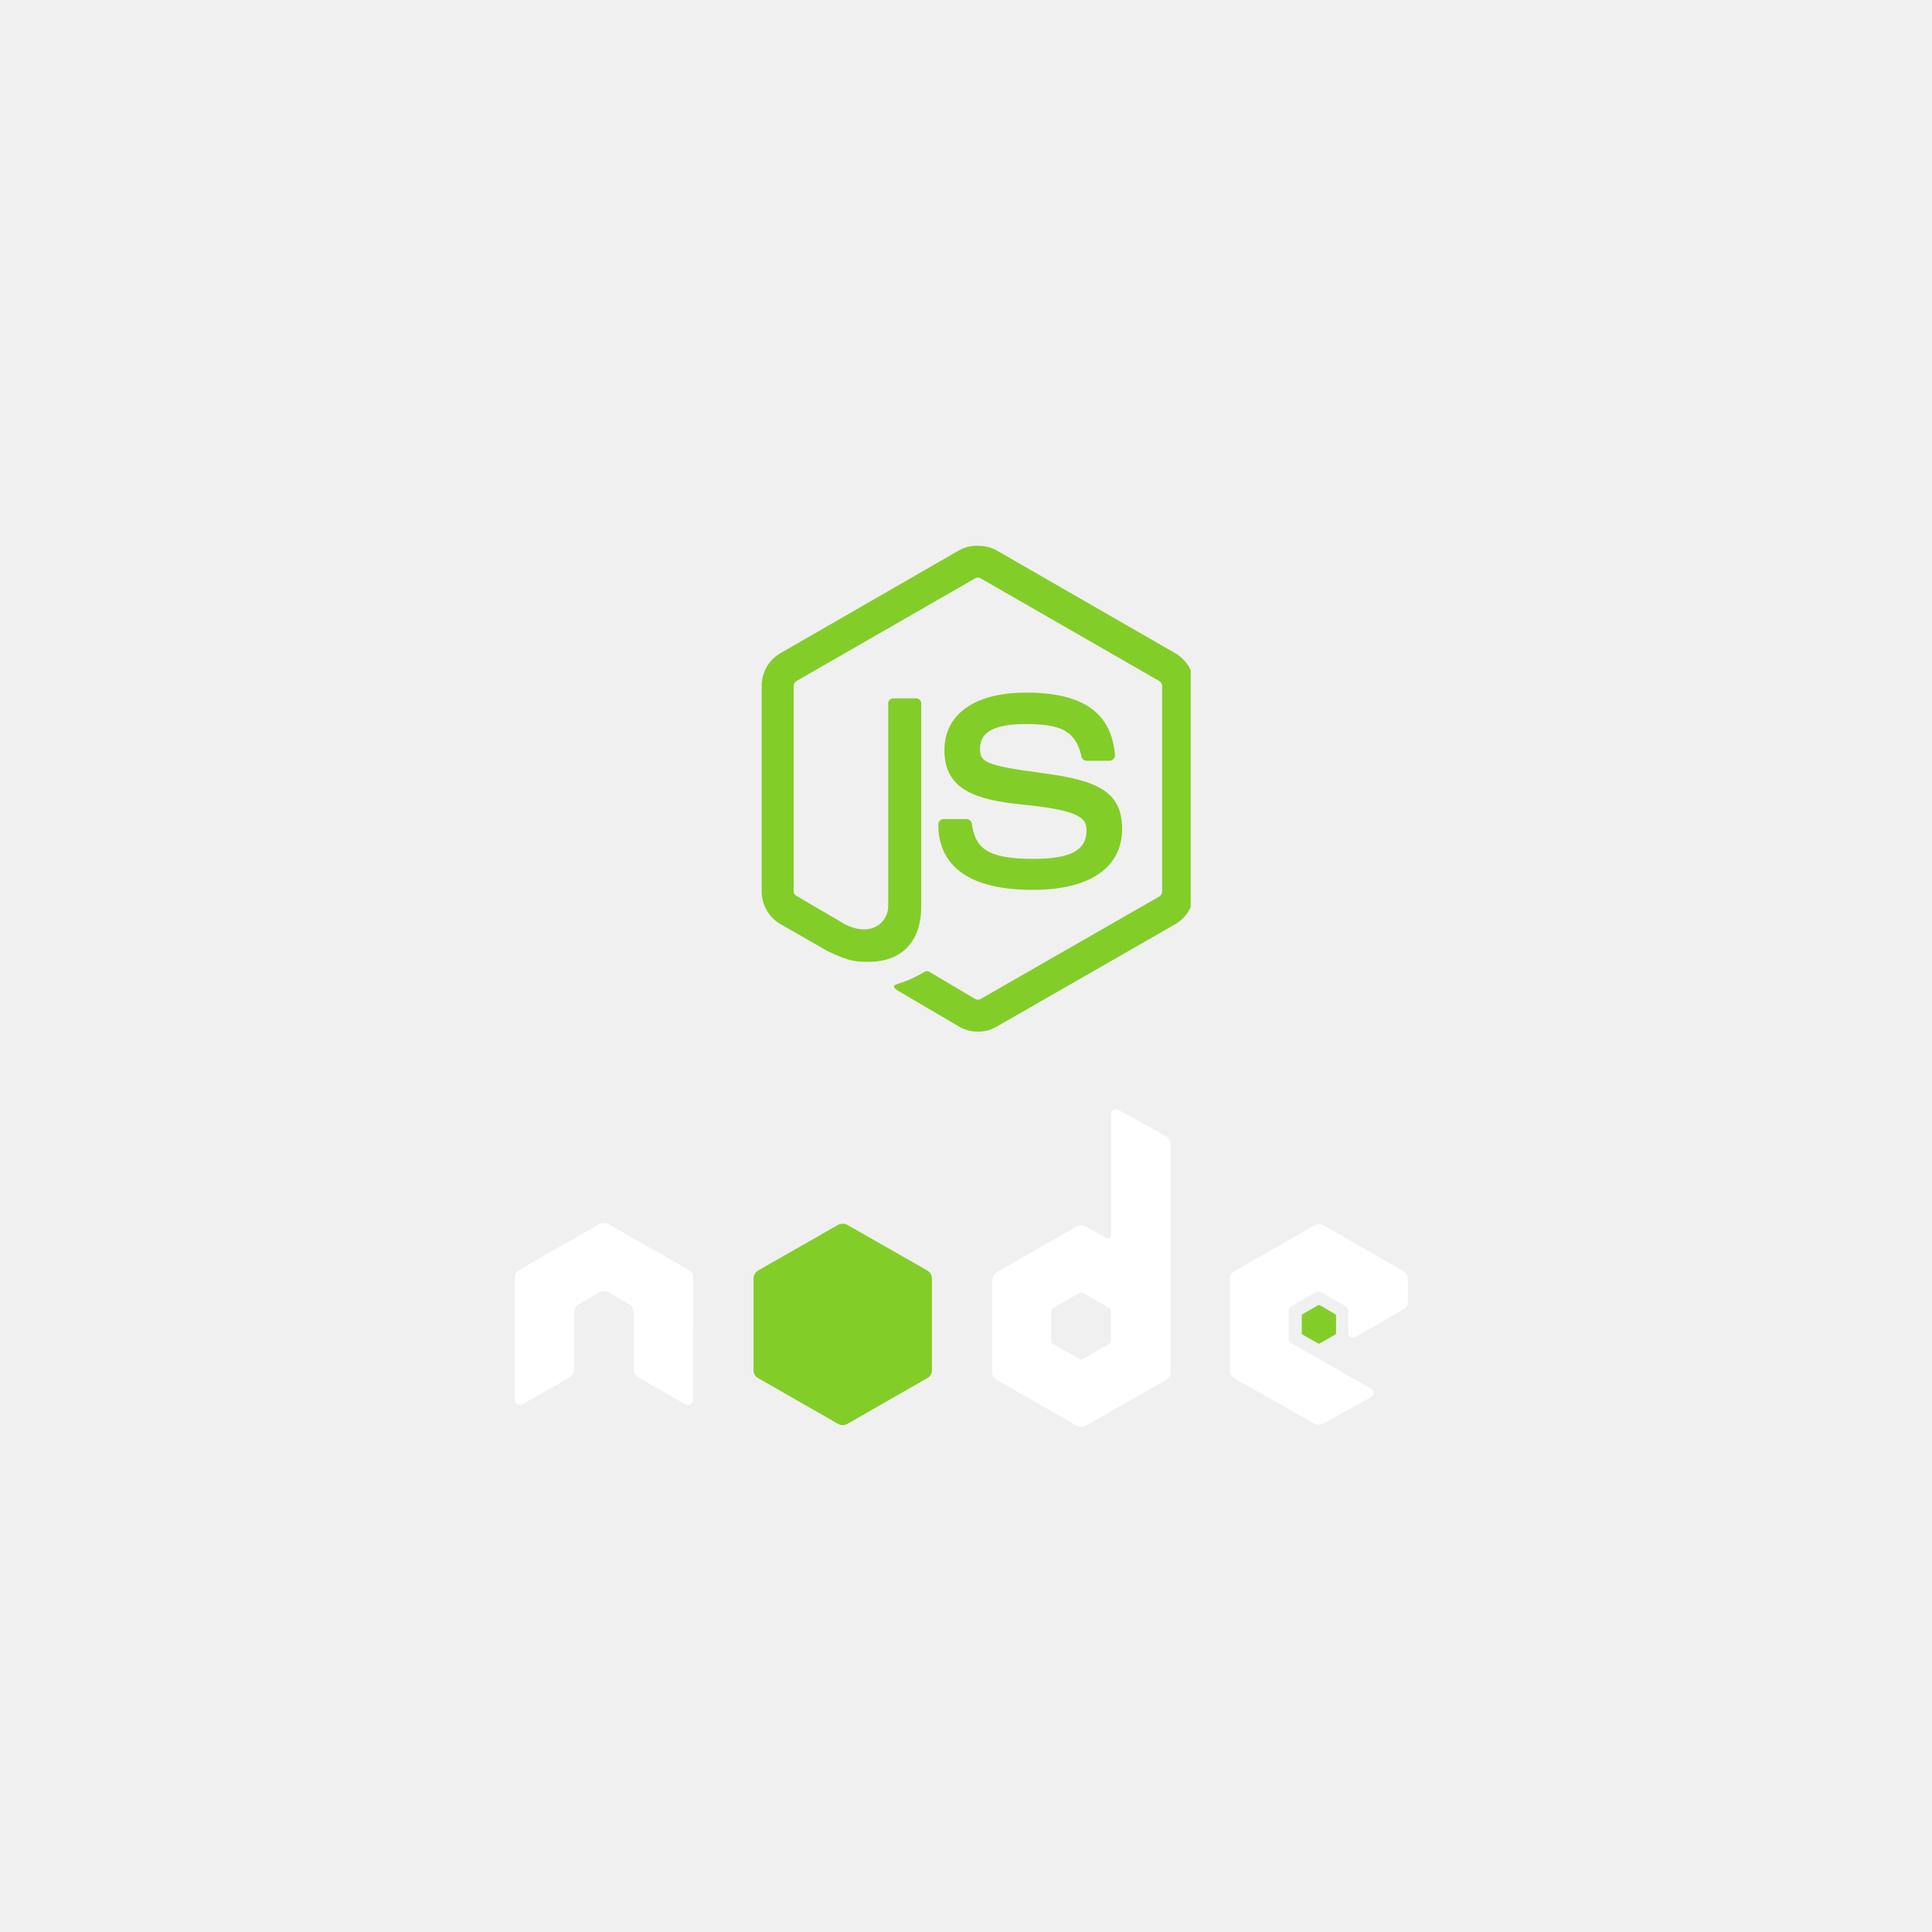
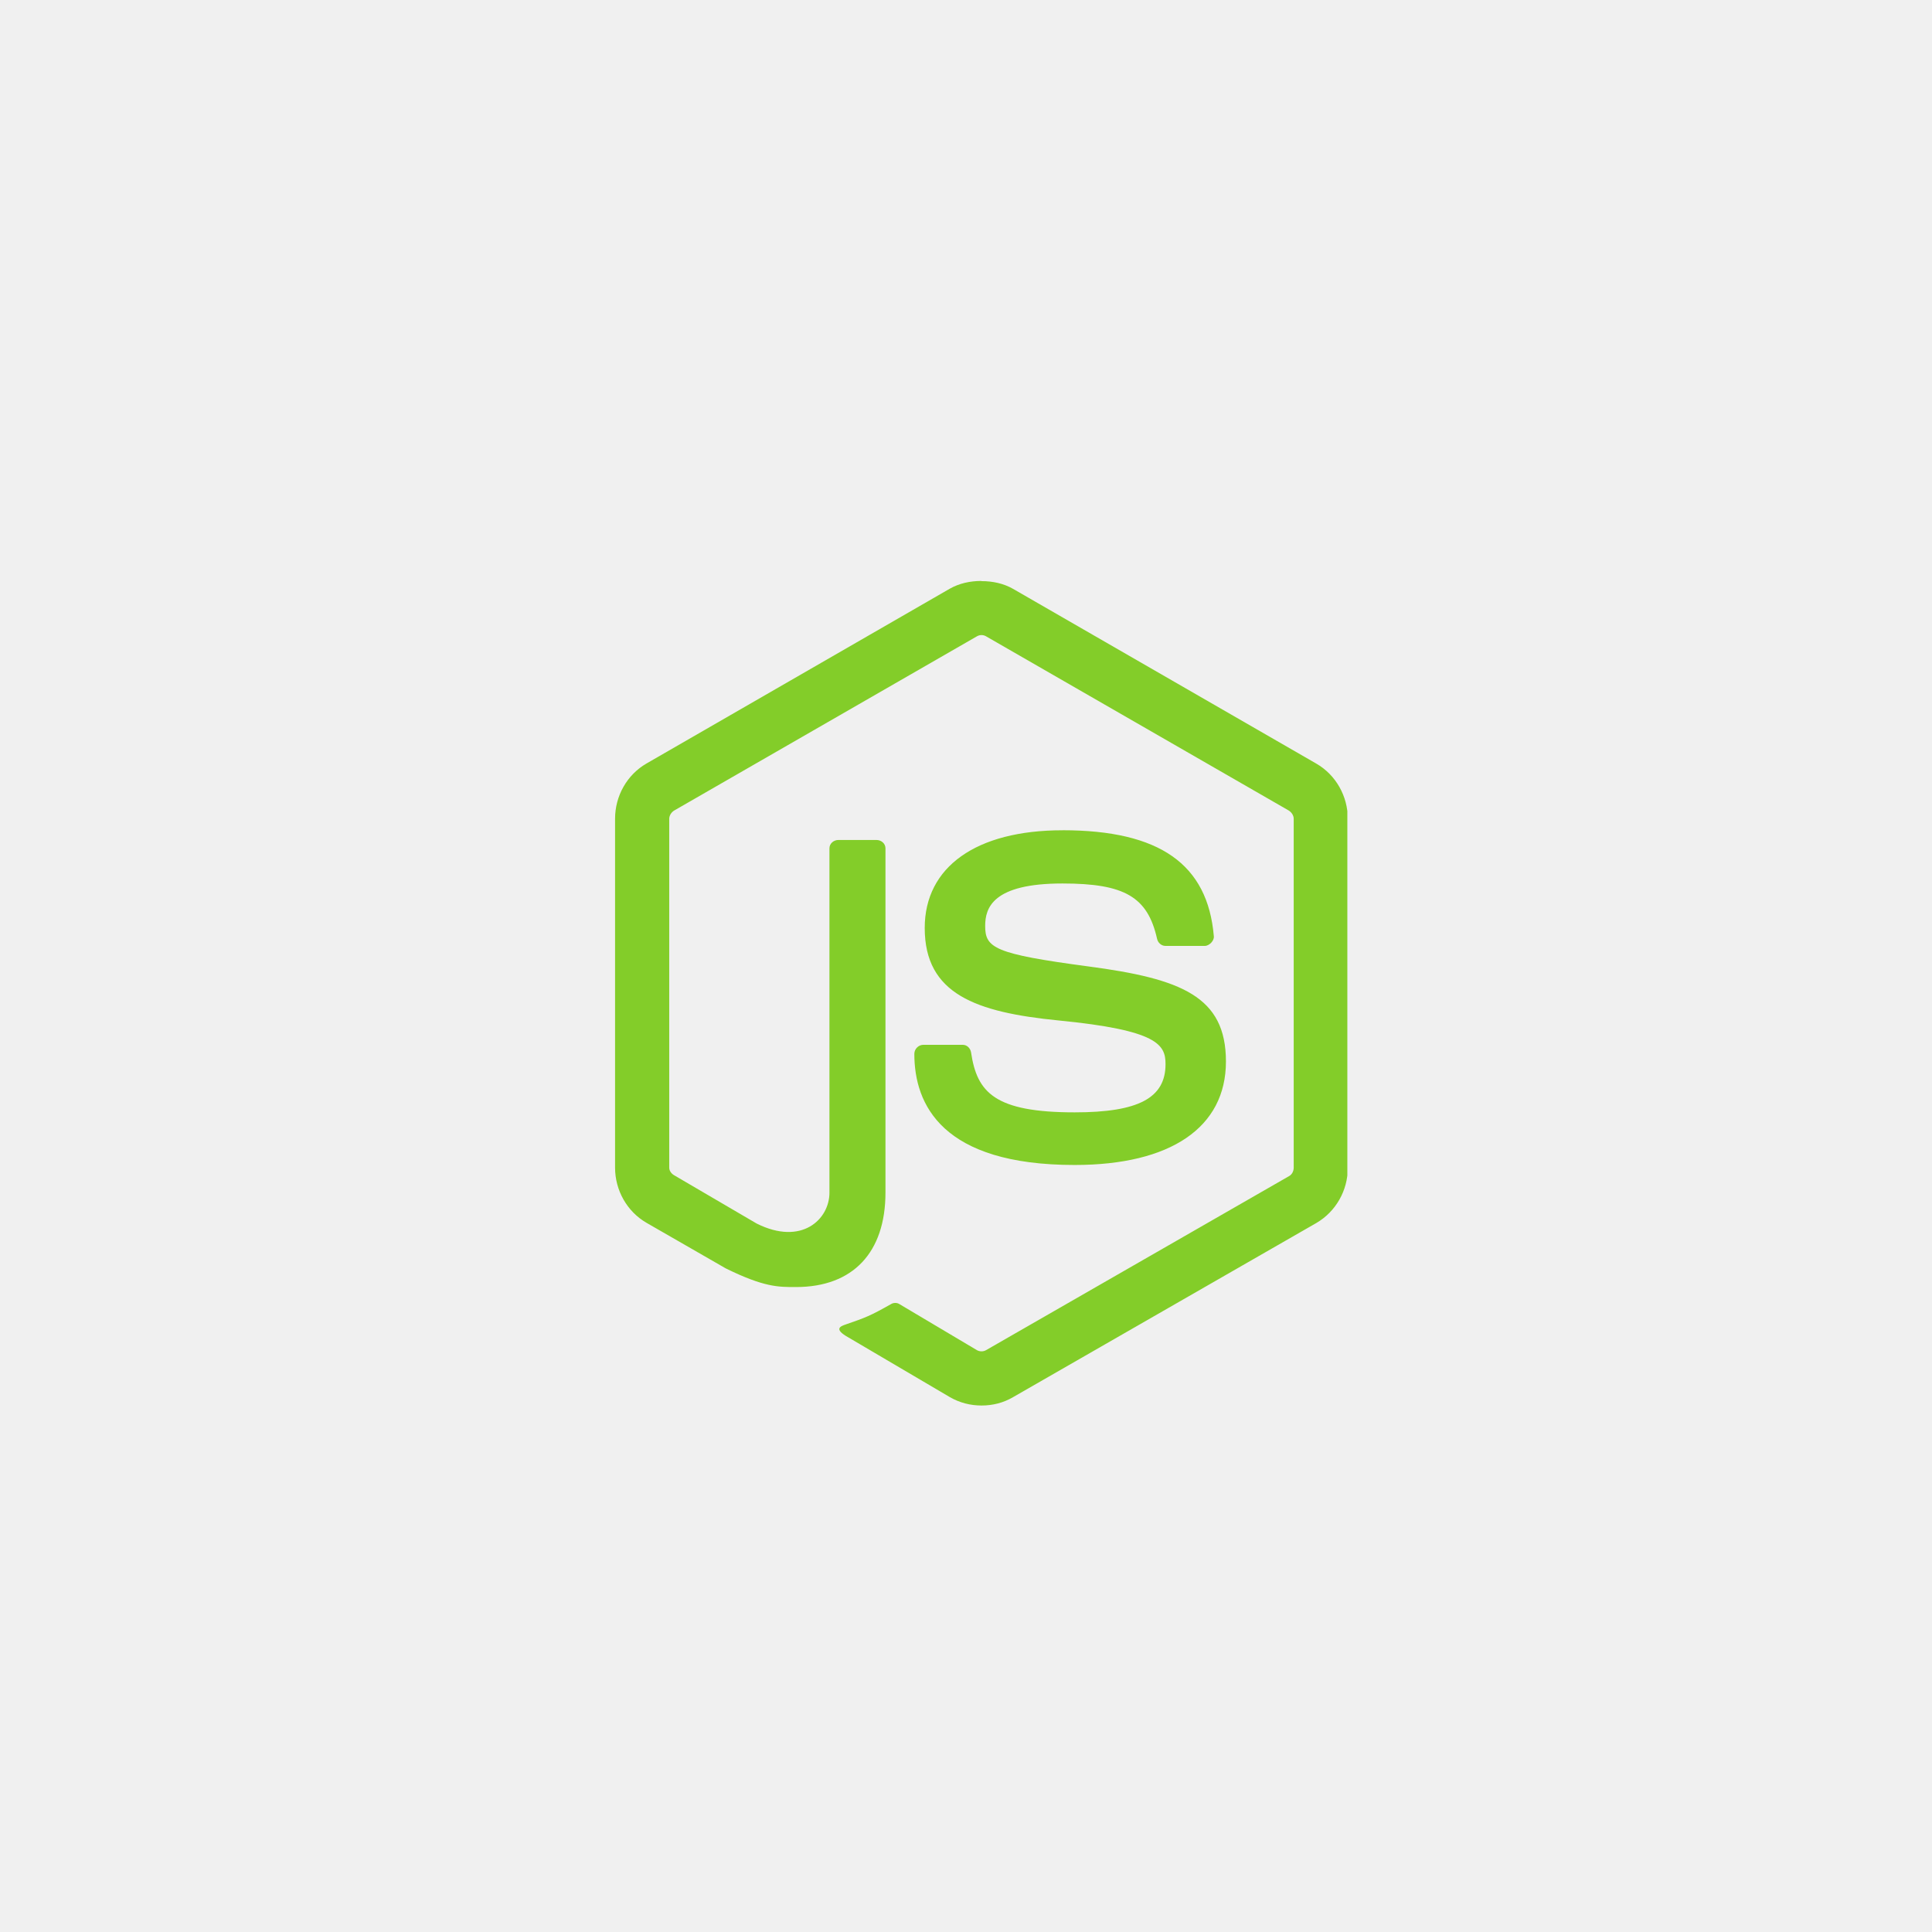
<svg xmlns="http://www.w3.org/2000/svg" width="305" zoomAndPan="magnify" viewBox="0 0 228.75 228.75" height="305" preserveAspectRatio="xMidYMid meet" version="1.0">
  <defs>
-     <clipPath id="f5be1601be">
-       <path d="M 90 64 L 140.98 64 L 140.98 123 L 90 123 Z M 90 64 " clip-rule="nonzero" />
-     </clipPath>
-     <clipPath id="c7a5aec4bb">
-       <path d="M 60.938 131.074 L 167 131.074 L 167 169 L 60.938 169 Z M 60.938 131.074 " clip-rule="nonzero" />
+     <clipPath id="cccf6f3f20">
+       <path d="M 72 68 L 159.527 68 L 159.527 167 L 72 167 Z M 72 68 " clip-rule="nonzero" />
    </clipPath>
  </defs>
-   <g clip-path="url(#f5be1601be)">
-     <path fill="#83cd29" d="M 115.777 64.609 C 114.996 64.609 114.242 64.77 113.57 65.148 L 92.391 77.344 C 91.02 78.129 90.184 79.617 90.184 81.199 L 90.184 105.547 C 90.184 107.129 91.02 108.613 92.391 109.402 L 97.922 112.582 C 100.609 113.902 101.602 113.883 102.824 113.883 C 106.805 113.883 109.074 111.473 109.074 107.289 L 109.074 83.27 C 109.074 82.93 108.781 82.684 108.445 82.684 L 105.793 82.684 C 105.453 82.684 105.164 82.934 105.164 83.27 L 105.164 107.301 C 105.164 109.156 103.223 111.02 100.082 109.453 L 94.328 106.09 C 94.125 105.98 93.969 105.777 93.969 105.551 L 93.969 81.203 C 93.969 80.973 94.125 80.738 94.328 80.621 L 115.469 68.469 C 115.668 68.355 115.902 68.355 116.098 68.469 L 137.234 80.621 C 137.438 80.742 137.598 80.969 137.598 81.203 L 137.598 105.551 C 137.598 105.785 137.48 106.023 137.281 106.137 L 116.098 118.285 C 115.91 118.395 115.66 118.395 115.469 118.285 L 110.027 115.059 C 109.863 114.965 109.645 114.973 109.488 115.059 C 107.984 115.906 107.703 116.008 106.293 116.492 C 105.945 116.613 105.418 116.801 106.473 117.391 L 113.582 121.566 C 114.258 121.957 115.012 122.148 115.785 122.148 C 116.57 122.148 117.312 121.961 117.988 121.566 L 139.172 109.414 C 140.543 108.617 141.375 107.141 141.375 105.559 L 141.375 81.211 C 141.375 79.629 140.543 78.145 139.172 77.355 L 117.988 65.16 C 117.324 64.781 116.562 64.621 115.785 64.621 Z M 121.441 82.008 C 115.41 82.008 111.82 84.566 111.82 88.824 C 111.82 93.434 115.383 94.707 121.172 95.277 C 128.102 95.957 128.641 96.969 128.641 98.328 C 128.641 100.688 126.754 101.691 122.297 101.691 C 116.699 101.691 115.469 100.297 115.059 97.516 C 115.008 97.219 114.777 96.977 114.473 96.977 L 111.723 96.977 C 111.551 96.98 111.402 97.043 111.281 97.164 C 111.16 97.289 111.098 97.434 111.094 97.605 C 111.094 101.16 113.031 105.363 122.293 105.363 C 128.996 105.363 132.859 102.746 132.859 98.145 C 132.859 93.594 129.738 92.363 123.238 91.508 C 116.672 90.633 116.039 90.215 116.039 88.684 C 116.039 87.414 116.57 85.723 121.438 85.723 C 125.785 85.723 127.391 86.656 128.051 89.578 C 128.105 89.852 128.348 90.078 128.633 90.078 L 131.383 90.078 C 131.555 90.078 131.715 89.973 131.836 89.852 C 131.949 89.723 132.031 89.578 132.016 89.402 C 131.59 84.371 128.223 82.004 121.445 82.004 Z M 121.441 82.008 " fill-opacity="1" fill-rule="nonzero" />
+   <g clip-path="url(#cccf6f3f20)">
+     <path fill="#83cd29" d="M 116.195 68.785 C 114.879 68.785 113.594 69.059 112.461 69.699 L 76.559 90.391 C 74.234 91.727 72.824 94.25 72.824 96.934 L 72.824 138.246 C 72.824 140.93 74.234 143.449 76.559 144.789 L 85.934 150.18 C 90.492 152.422 92.172 152.387 94.242 152.387 C 100.988 152.387 104.84 148.301 104.84 141.203 L 104.84 100.441 C 104.84 99.867 104.34 99.453 103.77 99.453 L 99.273 99.453 C 98.699 99.453 98.207 99.879 98.207 100.441 L 98.207 141.219 C 98.207 144.367 94.922 147.531 89.594 144.871 L 79.848 139.168 C 79.504 138.98 79.238 138.637 79.238 138.254 L 79.238 96.945 C 79.238 96.551 79.5 96.152 79.848 95.953 L 115.676 75.336 C 116.012 75.145 116.41 75.145 116.742 75.336 L 152.566 95.953 C 152.91 96.16 153.176 96.539 153.176 96.945 L 153.176 138.254 C 153.176 138.648 152.98 139.055 152.645 139.242 L 116.742 159.863 C 116.426 160.043 116 160.043 115.676 159.863 L 106.453 154.383 C 106.176 154.223 105.801 154.238 105.539 154.383 C 102.992 155.824 102.512 155.992 100.125 156.82 C 99.539 157.023 98.645 157.34 100.43 158.34 L 112.473 165.426 C 113.621 166.086 114.898 166.414 116.211 166.414 C 117.539 166.414 118.797 166.098 119.945 165.426 L 155.848 144.809 C 158.172 143.457 159.582 140.949 159.582 138.266 L 159.582 96.953 C 159.582 94.27 158.172 91.75 155.848 90.41 L 119.945 69.719 C 118.82 69.078 117.531 68.805 116.211 68.805 Z M 125.801 98.305 C 115.578 98.305 109.488 102.648 109.488 109.871 C 109.488 117.695 115.531 119.855 125.344 120.824 C 137.082 121.973 138 123.691 138 125.996 C 138 129.996 134.805 131.703 127.25 131.703 C 117.762 131.703 115.676 129.34 114.977 124.617 C 114.895 124.113 114.504 123.707 113.988 123.707 L 109.324 123.707 C 109.035 123.711 108.785 123.82 108.578 124.023 C 108.371 124.23 108.266 124.48 108.258 124.77 C 108.258 130.801 111.547 137.934 127.238 137.934 C 138.602 137.934 145.152 133.492 145.152 125.684 C 145.152 117.965 139.859 115.879 128.84 114.422 C 117.715 112.941 116.645 112.234 116.645 109.629 C 116.645 107.48 117.547 104.605 125.793 104.605 C 133.156 104.605 135.879 106.191 136.996 111.148 C 137.094 111.617 137.504 111.996 137.988 111.996 L 142.648 111.996 C 142.934 111.996 143.211 111.82 143.41 111.617 C 143.605 111.398 143.746 111.148 143.719 110.855 C 142.996 102.316 137.293 98.301 125.805 98.301 Z M 125.801 98.305 " fill-opacity="1" fill-rule="nonzero" />
  </g>
-   <g clip-path="url(#c7a5aec4bb)">
-     <path fill="#ffffff" d="M 132.113 131.336 C 132.016 131.336 131.918 131.359 131.832 131.41 C 131.645 131.52 131.551 131.68 131.547 131.898 L 131.547 146.238 C 131.547 146.379 131.48 146.504 131.359 146.574 C 131.227 146.652 131.094 146.652 130.961 146.574 L 128.602 145.223 C 128.223 145.008 127.844 145.008 127.465 145.223 L 118.035 150.621 C 117.684 150.824 117.469 151.211 117.469 151.617 L 117.469 162.414 C 117.469 162.848 117.656 163.172 118.035 163.387 L 127.465 168.785 C 127.844 169.004 128.223 169.004 128.602 168.785 L 138.031 163.387 C 138.41 163.172 138.598 162.848 138.598 162.414 L 138.598 135.496 C 138.598 135.086 138.371 134.703 138.012 134.504 L 132.398 131.391 C 132.312 131.34 132.215 131.332 132.117 131.332 Z M 71.453 144.812 C 71.273 144.82 71.102 144.852 70.941 144.941 L 61.512 150.34 C 61.133 150.559 60.945 150.883 60.945 151.316 L 60.965 165.805 C 60.965 166.008 61.07 166.195 61.25 166.293 C 61.422 166.398 61.641 166.398 61.816 166.293 L 67.41 163.105 C 67.762 162.898 67.996 162.535 67.996 162.133 L 67.996 155.363 C 67.996 154.961 68.207 154.59 68.562 154.391 L 70.941 153.023 C 71.117 152.922 71.309 152.871 71.508 152.871 C 71.711 152.871 71.902 152.922 72.078 153.023 L 74.457 154.391 C 74.809 154.59 75.023 154.961 75.023 155.363 L 75.023 162.129 C 75.023 162.535 75.262 162.898 75.609 163.105 L 81.203 166.293 C 81.379 166.395 81.598 166.395 81.77 166.293 C 81.945 166.191 82.055 166.004 82.055 165.805 L 82.074 151.316 C 82.074 150.879 81.887 150.555 81.508 150.34 L 72.074 144.945 C 71.918 144.852 71.746 144.82 71.566 144.812 Z M 156.191 144.941 C 155.988 144.941 155.797 144.992 155.621 145.094 L 146.191 150.492 C 145.84 150.695 145.625 151.062 145.625 151.465 L 145.625 162.262 C 145.625 162.668 145.855 163.035 146.211 163.238 L 155.566 168.527 C 155.91 168.723 156.332 168.734 156.68 168.543 L 162.352 165.414 C 162.531 165.316 162.652 165.129 162.652 164.926 C 162.652 164.723 162.547 164.539 162.367 164.438 L 152.883 159.039 C 152.703 158.941 152.578 158.738 152.578 158.535 L 152.578 155.156 C 152.578 154.957 152.707 154.773 152.883 154.672 L 155.828 152.984 C 156.004 152.883 156.219 152.883 156.398 152.984 L 159.352 154.672 C 159.543 154.777 159.637 154.941 159.637 155.156 L 159.637 157.82 C 159.633 158.035 159.73 158.199 159.918 158.309 C 160.094 158.406 160.309 158.41 160.484 158.309 L 166.137 155.047 C 166.484 154.844 166.703 154.473 166.703 154.07 L 166.703 151.465 C 166.703 151.031 166.516 150.707 166.137 150.492 L 156.762 145.094 C 156.586 144.992 156.398 144.941 156.195 144.941 Z M 127.992 153.004 C 128.047 153.004 128.098 153.016 128.145 153.039 L 131.375 154.898 C 131.465 154.945 131.527 155.039 131.527 155.141 L 131.527 158.852 C 131.527 158.953 131.465 159.047 131.375 159.094 L 128.145 160.949 C 128.059 161 127.949 161 127.863 160.949 L 124.629 159.094 C 124.543 159.043 124.48 158.953 124.48 158.852 L 124.48 155.141 C 124.48 155.039 124.543 154.949 124.629 154.898 L 127.863 153.043 C 127.906 153.016 127.945 153.004 127.992 153.004 Z M 127.992 153.004 " fill-opacity="1" fill-rule="nonzero" />
-   </g>
-   <path fill="#83cd29" d="M 99.781 144.887 C 99.578 144.887 99.387 144.938 99.211 145.035 L 89.781 150.418 C 89.43 150.617 89.215 151.008 89.215 151.41 L 89.215 162.207 C 89.215 162.641 89.402 162.965 89.781 163.18 L 99.211 168.578 C 99.59 168.797 99.969 168.797 100.348 168.578 L 109.777 163.18 C 110.156 162.965 110.344 162.641 110.344 162.207 L 110.344 151.41 C 110.344 151.008 110.129 150.617 109.777 150.418 L 100.348 145.039 C 100.172 144.938 99.98 144.887 99.777 144.887 Z M 156.172 154.52 C 156.133 154.52 156.094 154.52 156.059 154.539 L 154.242 155.59 C 154.172 155.629 154.133 155.691 154.129 155.777 L 154.129 157.84 C 154.129 157.918 154.176 157.988 154.242 158.027 L 156.059 159.059 C 156.129 159.102 156.195 159.102 156.266 159.059 L 158.078 158.027 C 158.148 157.988 158.191 157.918 158.191 157.84 L 158.191 155.777 C 158.191 155.699 158.148 155.629 158.078 155.59 L 156.266 154.539 C 156.23 154.52 156.207 154.52 156.172 154.52 Z M 156.172 154.52 " fill-opacity="1" fill-rule="nonzero" />
</svg>
